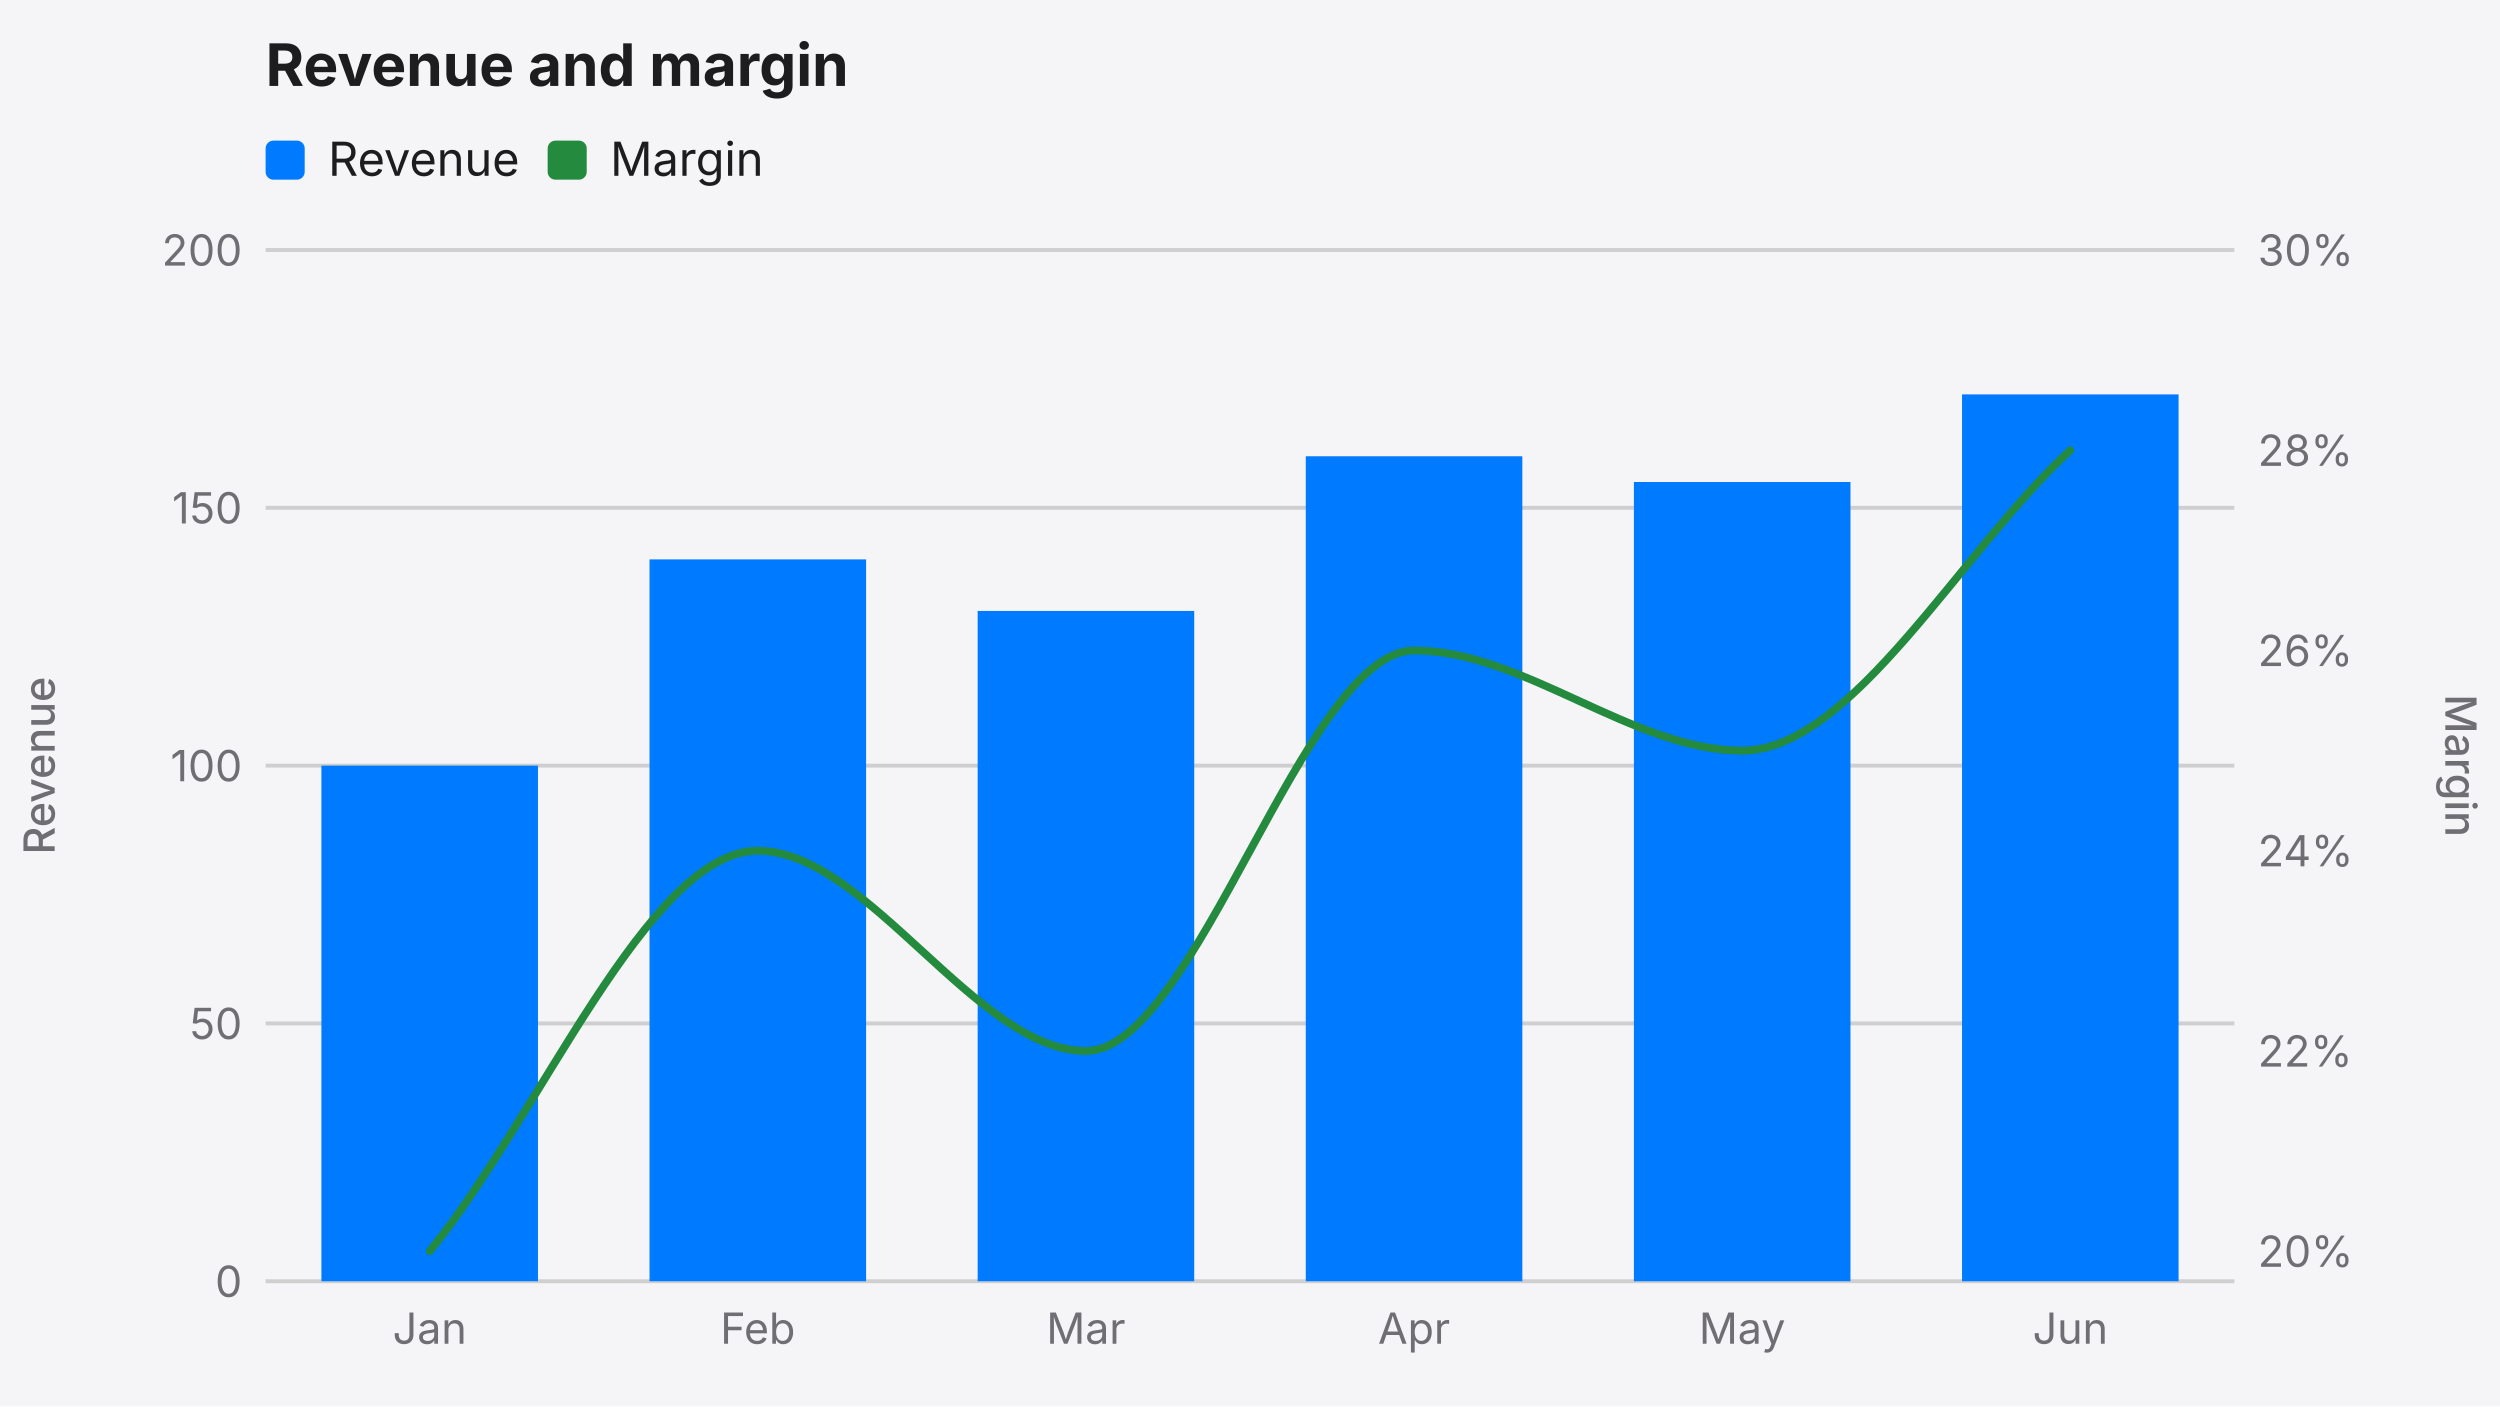
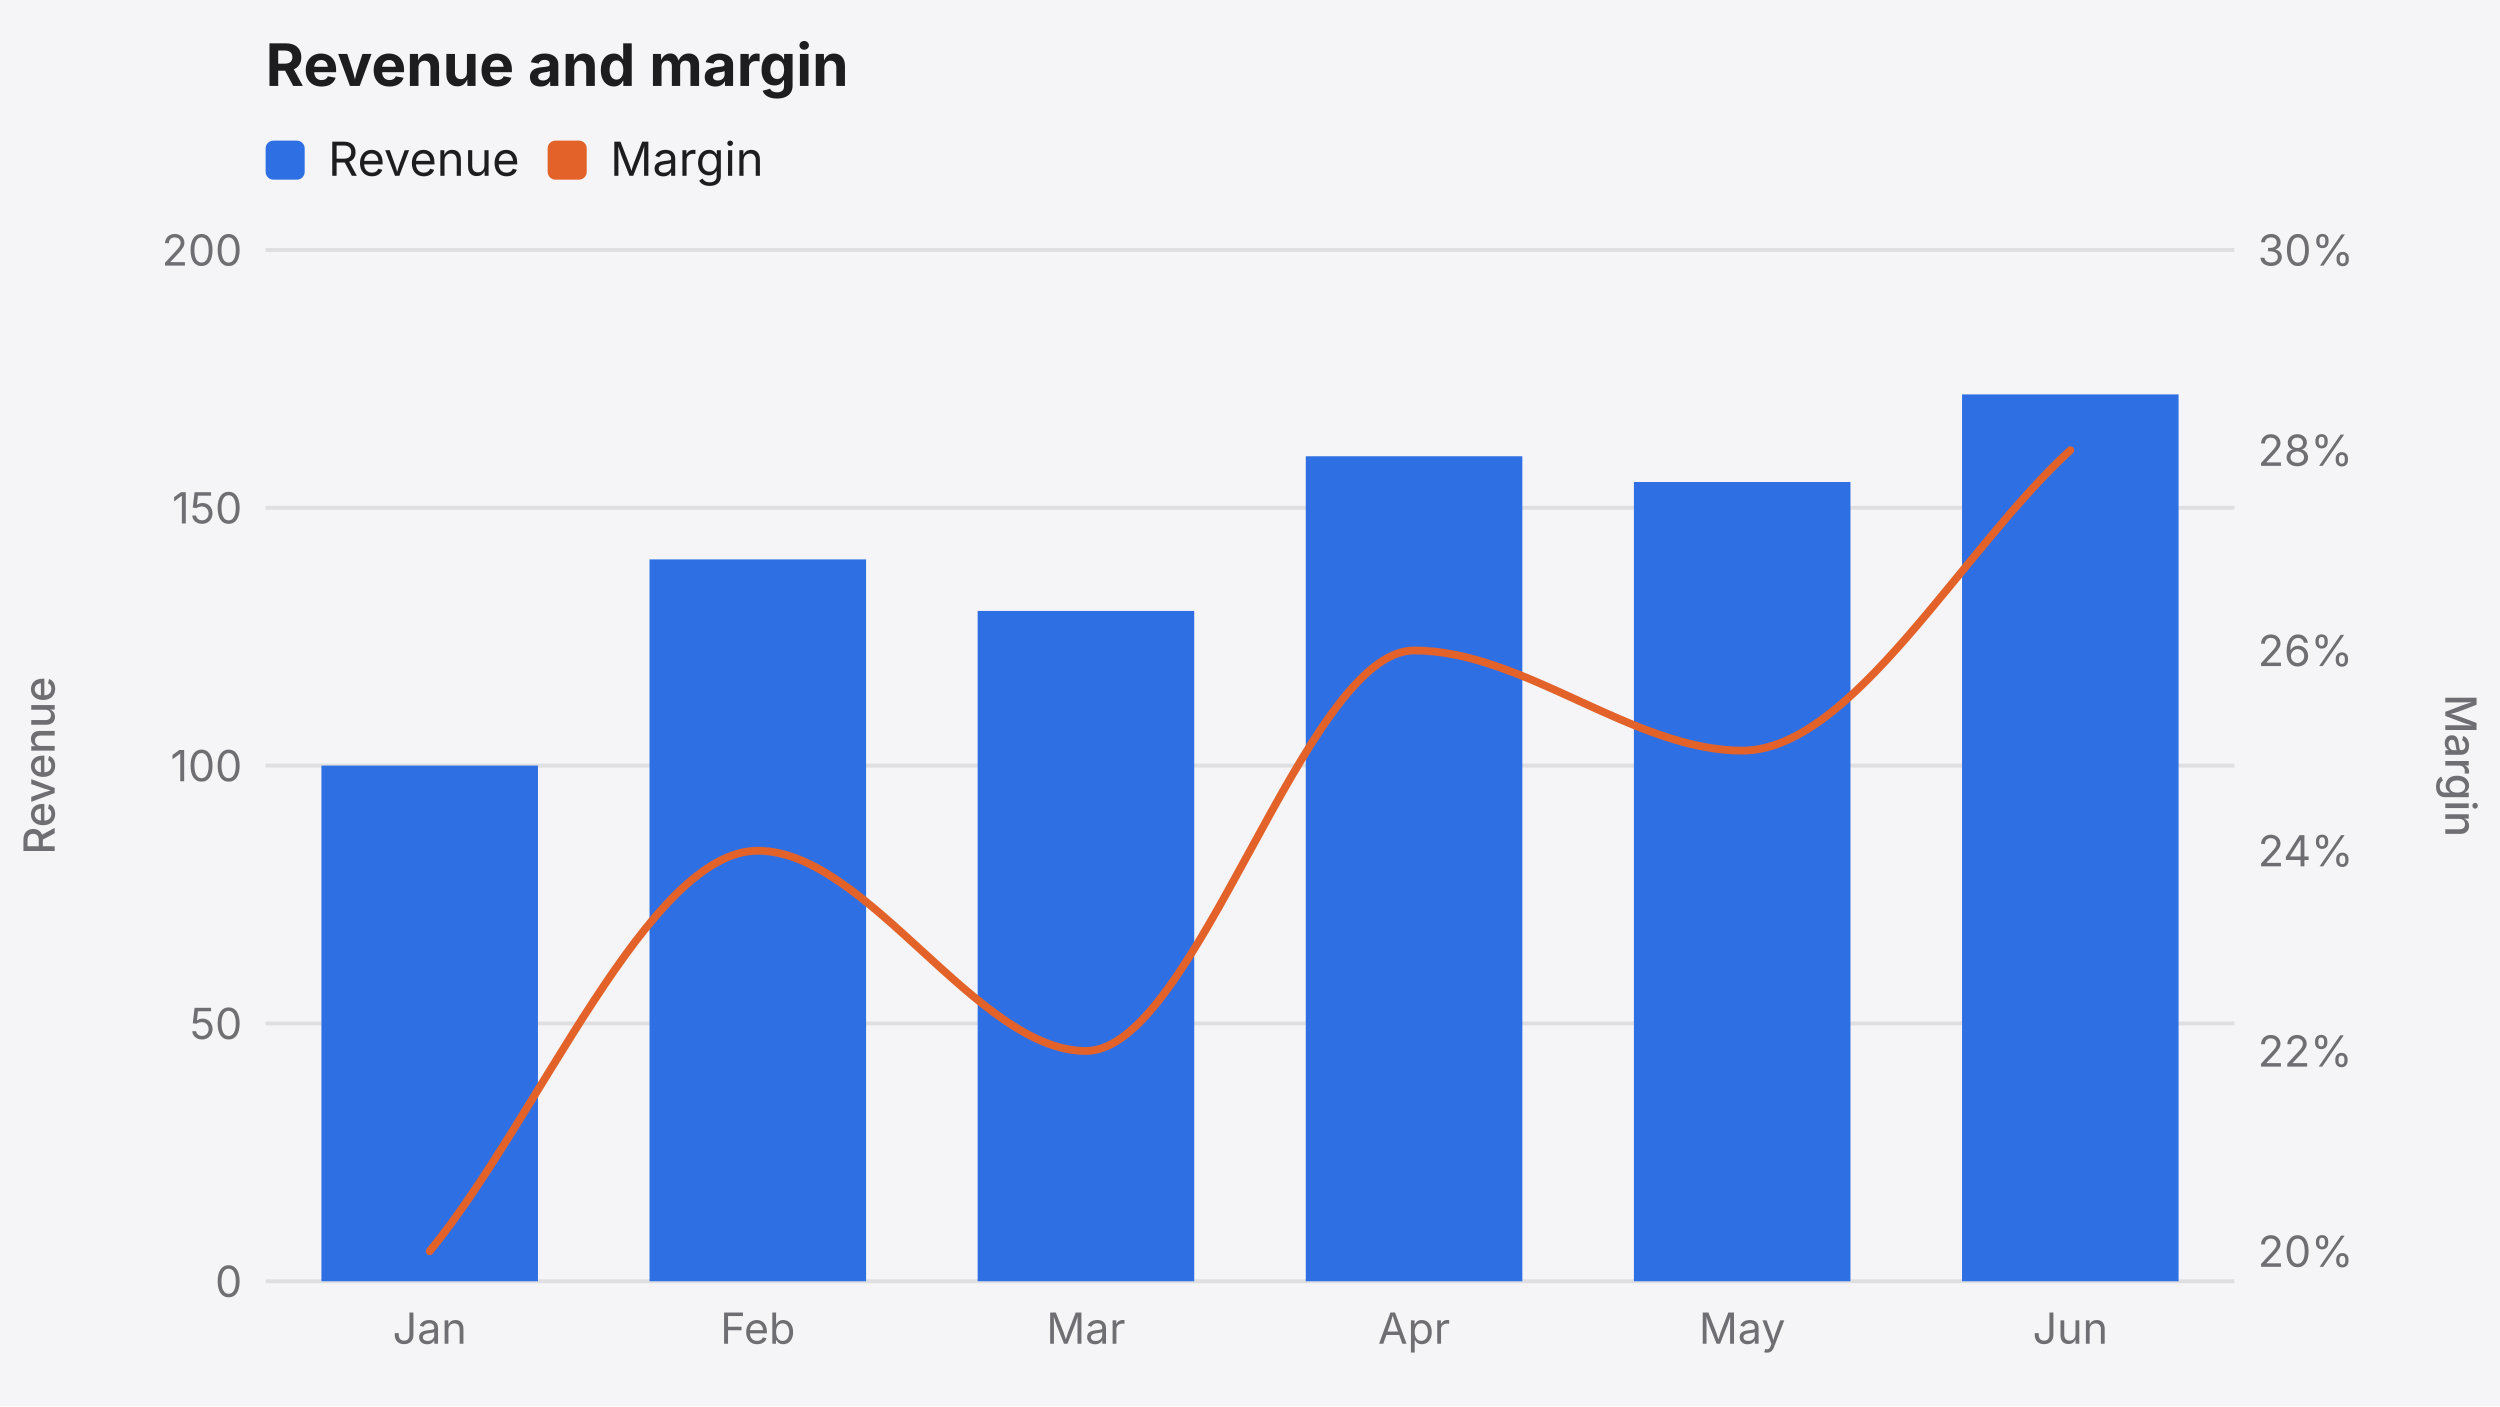
- <svg xmlns="http://www.w3.org/2000/svg" width="640" height="360" viewBox="0 0 640 360" role="img" aria-label="Revenue and margin both finish the half higher than they started." class="ck-chart" data-ck-type="combo" data-ck-id="ck1h479uy" style="color-scheme:light;font-family:Inter, sans-serif;font-variant-numeric:tabular-nums;font-feature-settings:'tnum';--ck-font-family:Inter, sans-serif">
+ <svg xmlns="http://www.w3.org/2000/svg" width="640" height="360" viewBox="0 0 640 360" role="img" aria-label="Revenue and margin both finish the half higher than they started." class="ck-chart" data-ck-type="combo" data-ck-id="ck1h479uy" data-ck-yscale="0,200,328,64" style="color-scheme:light;font-family:Inter, sans-serif;font-variant-numeric:tabular-nums;font-feature-settings:'tnum';--ck-font-family:Inter, sans-serif">
  <rect width="100%" height="100%" fill="#f5f5f7" data-ck-card="1" />
  <rect width="100%" height="100%" fill="transparent" />
  <text x="68" y="22" fill="#1d1d1f" font-size="15" font-weight="650">Revenue and margin</text>
-   <rect x="68" y="36" width="10" height="10" rx="2" fill="#007aff" />
-   <text x="84" y="45" fill="#1d1d1f" font-size="12">Revenue</text>
-   <rect x="140.2" y="36" width="10" height="10" rx="2" fill="#248a3d" />
-   <text x="156.2" y="45" fill="#1d1d1f" font-size="12">Margin</text>
+   <rect x="68" y="36" width="10" height="10" rx="2" fill="#2f6fe4" data-ck-key="leg:Revenue" />
+   <text x="84" y="45" fill="#1d1d1f" font-size="12" data-ck-key="legt:Revenue">Revenue</text>
+   <rect x="140.2" y="36" width="10" height="10" rx="2" fill="#e2622a" data-ck-key="leg:Margin" />
+   <text x="156.2" y="45" fill="#1d1d1f" font-size="12" data-ck-key="legt:Margin">Margin</text>
  <defs>
    <clipPath id="ck1h479uyx0n24k">
      <rect x="68" y="64" width="504" height="264" />
    </clipPath>
    <linearGradient id="ck1h479uy-g0" x1="0" y1="0" x2="0" y2="1">
-       <stop offset="0%" stop-color="#007aff" stop-opacity="0.22" />
-       <stop offset="62%" stop-color="#007aff" stop-opacity="calc(0.22 * 0.35)" />
-       <stop offset="100%" stop-color="#007aff" stop-opacity="0" />
+       <stop offset="0%" stop-color="#2f6fe4" stop-opacity="0.22" />
+       <stop offset="62%" stop-color="#2f6fe4" stop-opacity="calc(0.22 * 0.35)" />
+       <stop offset="100%" stop-color="#2f6fe4" stop-opacity="0" />
    </linearGradient>
    <linearGradient id="ck1h479uy-g1" x1="0" y1="0" x2="0" y2="1">
-       <stop offset="0%" stop-color="#34c759" stop-opacity="0.22" />
-       <stop offset="62%" stop-color="#34c759" stop-opacity="calc(0.22 * 0.35)" />
-       <stop offset="100%" stop-color="#34c759" stop-opacity="0" />
+       <stop offset="0%" stop-color="#e2622a" stop-opacity="0.22" />
+       <stop offset="62%" stop-color="#e2622a" stop-opacity="calc(0.22 * 0.35)" />
+       <stop offset="100%" stop-color="#e2622a" stop-opacity="0" />
    </linearGradient>
  </defs>
-   <line x1="68" y1="328" x2="572" y2="328" stroke="rgba(0, 0, 0, 0.16)" />
-   <line x1="68" y1="262" x2="572" y2="262" stroke="rgba(0, 0, 0, 0.16)" />
-   <line x1="68" y1="196" x2="572" y2="196" stroke="rgba(0, 0, 0, 0.16)" />
-   <line x1="68" y1="130" x2="572" y2="130" stroke="rgba(0, 0, 0, 0.16)" />
-   <line x1="68" y1="64" x2="572" y2="64" stroke="rgba(0, 0, 0, 0.16)" />
+   <line x1="68" y1="328" x2="572" y2="328" stroke="rgba(0, 0, 0, 0.09)" data-ck-key="yg:0" />
+   <line x1="68" y1="262" x2="572" y2="262" stroke="rgba(0, 0, 0, 0.09)" data-ck-key="yg:50" />
+   <line x1="68" y1="196" x2="572" y2="196" stroke="rgba(0, 0, 0, 0.09)" data-ck-key="yg:100" />
+   <line x1="68" y1="130" x2="572" y2="130" stroke="rgba(0, 0, 0, 0.09)" data-ck-key="yg:150" />
+   <line x1="68" y1="64" x2="572" y2="64" stroke="rgba(0, 0, 0, 0.09)" data-ck-key="yg:200" />
  <g clip-path="url(#ck1h479uyx0n24k)">
-     <rect x="82.28" y="196" width="55.44" height="132" fill="#007aff" style="clip-path:inset(0 round min(8 * 1px, 27.72px, 66px) min(8 * 1px, 27.72px, 66px) 0 0)" />
-     <rect x="166.28" y="143.2" width="55.44" height="184.8" fill="#007aff" style="clip-path:inset(0 round min(8 * 1px, 27.72px, 92.4px) min(8 * 1px, 27.72px, 92.4px) 0 0)" />
-     <rect x="250.28" y="156.4" width="55.44" height="171.6" fill="#007aff" style="clip-path:inset(0 round min(8 * 1px, 27.72px, 85.8px) min(8 * 1px, 27.72px, 85.8px) 0 0)" />
-     <rect x="334.28" y="116.8" width="55.44" height="211.2" fill="#007aff" style="clip-path:inset(0 round min(8 * 1px, 27.72px, 105.6px) min(8 * 1px, 27.72px, 105.6px) 0 0)" />
-     <rect x="418.28" y="123.4" width="55.44" height="204.6" fill="#007aff" style="clip-path:inset(0 round min(8 * 1px, 27.72px, 102.3px) min(8 * 1px, 27.72px, 102.3px) 0 0)" />
-     <rect x="502.28" y="100.96" width="55.44" height="227.04" fill="#007aff" style="clip-path:inset(0 round min(8 * 1px, 27.72px, 113.52px) min(8 * 1px, 27.72px, 113.52px) 0 0)" />
-     <path d="M 110 320.31 C 138 286.14, 166 217.79, 194 217.79 C 222 217.79, 250 269.05, 278 269.05 C 306 269.05, 334 166.52, 362 166.52 C 390 166.52, 418 192.16, 446 192.16 C 474 192.16, 502 140.89, 530 115.26" fill="none" stroke="#248a3d" stroke-linejoin="round" stroke-linecap="round" stroke-width="2" />
-     <circle cx="110" cy="320.31" r="3" fill="#248a3d" style="display:none" />
-     <circle cx="194" cy="217.79" r="3" fill="#248a3d" style="display:none" />
-     <circle cx="278" cy="269.05" r="3" fill="#248a3d" style="display:none" />
-     <circle cx="362" cy="166.52" r="3" fill="#248a3d" style="display:none" />
-     <circle cx="446" cy="192.16" r="3" fill="#248a3d" style="display:none" />
-     <circle cx="530" cy="115.26" r="3" fill="#248a3d" style="display:none" />
+     <rect x="82.28" y="196" width="55.44" height="132" fill="#2f6fe4" data-ck-key="b:Revenue:Jan" data-ck-base="328" data-ck-value="100" style="clip-path:inset(0 round min(8 * 1px, 27.72px, 66px) min(8 * 1px, 27.72px, 66px) 0 0)" />
+     <rect x="166.28" y="143.2" width="55.44" height="184.8" fill="#2f6fe4" data-ck-key="b:Revenue:Feb" data-ck-base="328" data-ck-value="140" style="clip-path:inset(0 round min(8 * 1px, 27.72px, 92.4px) min(8 * 1px, 27.72px, 92.4px) 0 0)" />
+     <rect x="250.28" y="156.4" width="55.44" height="171.6" fill="#2f6fe4" data-ck-key="b:Revenue:Mar" data-ck-base="328" data-ck-value="130" style="clip-path:inset(0 round min(8 * 1px, 27.72px, 85.8px) min(8 * 1px, 27.72px, 85.8px) 0 0)" />
+     <rect x="334.28" y="116.8" width="55.44" height="211.2" fill="#2f6fe4" data-ck-key="b:Revenue:Apr" data-ck-base="328" data-ck-value="160" style="clip-path:inset(0 round min(8 * 1px, 27.72px, 105.6px) min(8 * 1px, 27.72px, 105.6px) 0 0)" />
+     <rect x="418.28" y="123.4" width="55.44" height="204.6" fill="#2f6fe4" data-ck-key="b:Revenue:May" data-ck-base="328" data-ck-value="155" style="clip-path:inset(0 round min(8 * 1px, 27.72px, 102.3px) min(8 * 1px, 27.72px, 102.3px) 0 0)" />
+     <rect x="502.28" y="100.96" width="55.44" height="227.04" fill="#2f6fe4" data-ck-key="b:Revenue:Jun" data-ck-base="328" data-ck-value="172" style="clip-path:inset(0 round min(8 * 1px, 27.72px, 113.52px) min(8 * 1px, 27.72px, 113.52px) 0 0)" />
+     <path d="M 110 320.31 C 138 286.14, 166 217.79, 194 217.79 C 222 217.79, 250 269.05, 278 269.05 C 306 269.05, 334 166.52, 362 166.52 C 390 166.52, 418 192.16, 446 192.16 C 474 192.16, 502 140.89, 530 115.26" fill="none" stroke="#e2622a" stroke-linejoin="round" stroke-linecap="round" stroke-width="2" data-ck-key="l:Margin" data-ck-samples="0.2 0.24 0.22 0.26 0.25 0.28" data-ck-xk="Jan Feb Mar Apr May Jun" />
+     <circle cx="110" cy="320.31" r="3" fill="#e2622a" style="display:none" data-ck-key="p:Margin:Jan" data-ck-value="0.2" />
+     <circle cx="194" cy="217.79" r="3" fill="#e2622a" style="display:none" data-ck-key="p:Margin:Feb" data-ck-value="0.24" />
+     <circle cx="278" cy="269.05" r="3" fill="#e2622a" style="display:none" data-ck-key="p:Margin:Mar" data-ck-value="0.22" />
+     <circle cx="362" cy="166.52" r="3" fill="#e2622a" style="display:none" data-ck-key="p:Margin:Apr" data-ck-value="0.26" />
+     <circle cx="446" cy="192.16" r="3" fill="#e2622a" style="display:none" data-ck-key="p:Margin:May" data-ck-value="0.25" />
+     <circle cx="530" cy="115.26" r="3" fill="#e2622a" style="display:none" data-ck-key="p:Margin:Jun" data-ck-value="0.28" />
  </g>
-   <text x="62" y="332" text-anchor="end" fill="#6e6e73" font-size="11">0</text>
-   <text x="62" y="266" text-anchor="end" fill="#6e6e73" font-size="11">50</text>
-   <text x="62" y="200" text-anchor="end" fill="#6e6e73" font-size="11">100</text>
-   <text x="62" y="134" text-anchor="end" fill="#6e6e73" font-size="11">150</text>
-   <text x="62" y="68" text-anchor="end" fill="#6e6e73" font-size="11">200</text>
-   <text x="578" y="324.31" text-anchor="start" fill="#6e6e73" font-size="11">20%</text>
-   <text x="578" y="273.05" text-anchor="start" fill="#6e6e73" font-size="11">22%</text>
-   <text x="578" y="221.79" text-anchor="start" fill="#6e6e73" font-size="11">24%</text>
-   <text x="578" y="170.52" text-anchor="start" fill="#6e6e73" font-size="11">26%</text>
-   <text x="578" y="119.26" text-anchor="start" fill="#6e6e73" font-size="11">28%</text>
-   <text x="578" y="68" text-anchor="start" fill="#6e6e73" font-size="11">30%</text>
-   <text x="110" y="344" text-anchor="middle" fill="#6e6e73" font-size="11">Jan</text>
-   <text x="194" y="344" text-anchor="middle" fill="#6e6e73" font-size="11">Feb</text>
-   <text x="278" y="344" text-anchor="middle" fill="#6e6e73" font-size="11">Mar</text>
-   <text x="362" y="344" text-anchor="middle" fill="#6e6e73" font-size="11">Apr</text>
-   <text x="446" y="344" text-anchor="middle" fill="#6e6e73" font-size="11">May</text>
-   <text x="530" y="344" text-anchor="middle" fill="#6e6e73" font-size="11">Jun</text>
+   <text x="62" y="332" text-anchor="end" fill="#6e6e73" font-size="11" data-ck-key="y:0">0</text>
+   <text x="62" y="266" text-anchor="end" fill="#6e6e73" font-size="11" data-ck-key="y:50">50</text>
+   <text x="62" y="200" text-anchor="end" fill="#6e6e73" font-size="11" data-ck-key="y:100">100</text>
+   <text x="62" y="134" text-anchor="end" fill="#6e6e73" font-size="11" data-ck-key="y:150">150</text>
+   <text x="62" y="68" text-anchor="end" fill="#6e6e73" font-size="11" data-ck-key="y:200">200</text>
+   <text x="578" y="324.31" text-anchor="start" fill="#6e6e73" font-size="11" data-ck-key="y2:0.2">20%</text>
+   <text x="578" y="273.05" text-anchor="start" fill="#6e6e73" font-size="11" data-ck-key="y2:0.22">22%</text>
+   <text x="578" y="221.79" text-anchor="start" fill="#6e6e73" font-size="11" data-ck-key="y2:0.24">24%</text>
+   <text x="578" y="170.52" text-anchor="start" fill="#6e6e73" font-size="11" data-ck-key="y2:0.26">26%</text>
+   <text x="578" y="119.26" text-anchor="start" fill="#6e6e73" font-size="11" data-ck-key="y2:0.28">28%</text>
+   <text x="578" y="68" text-anchor="start" fill="#6e6e73" font-size="11" data-ck-key="y2:0.3">30%</text>
+   <text x="110" y="344" text-anchor="middle" fill="#6e6e73" font-size="11" data-ck-key="x:Jan">Jan</text>
+   <text x="194" y="344" text-anchor="middle" fill="#6e6e73" font-size="11" data-ck-key="x:Feb">Feb</text>
+   <text x="278" y="344" text-anchor="middle" fill="#6e6e73" font-size="11" data-ck-key="x:Mar">Mar</text>
+   <text x="362" y="344" text-anchor="middle" fill="#6e6e73" font-size="11" data-ck-key="x:Apr">Apr</text>
+   <text x="446" y="344" text-anchor="middle" fill="#6e6e73" font-size="11" data-ck-key="x:May">May</text>
+   <text x="530" y="344" text-anchor="middle" fill="#6e6e73" font-size="11" data-ck-key="x:Jun">Jun</text>
  <text x="14" y="196" text-anchor="middle" fill="#6e6e73" font-size="11" font-weight="500" transform="rotate(-90 14 196)">Revenue</text>
  <text x="626" y="196" text-anchor="middle" fill="#6e6e73" font-size="11" font-weight="500" transform="rotate(90 626 196)">Margin</text>
</svg>
